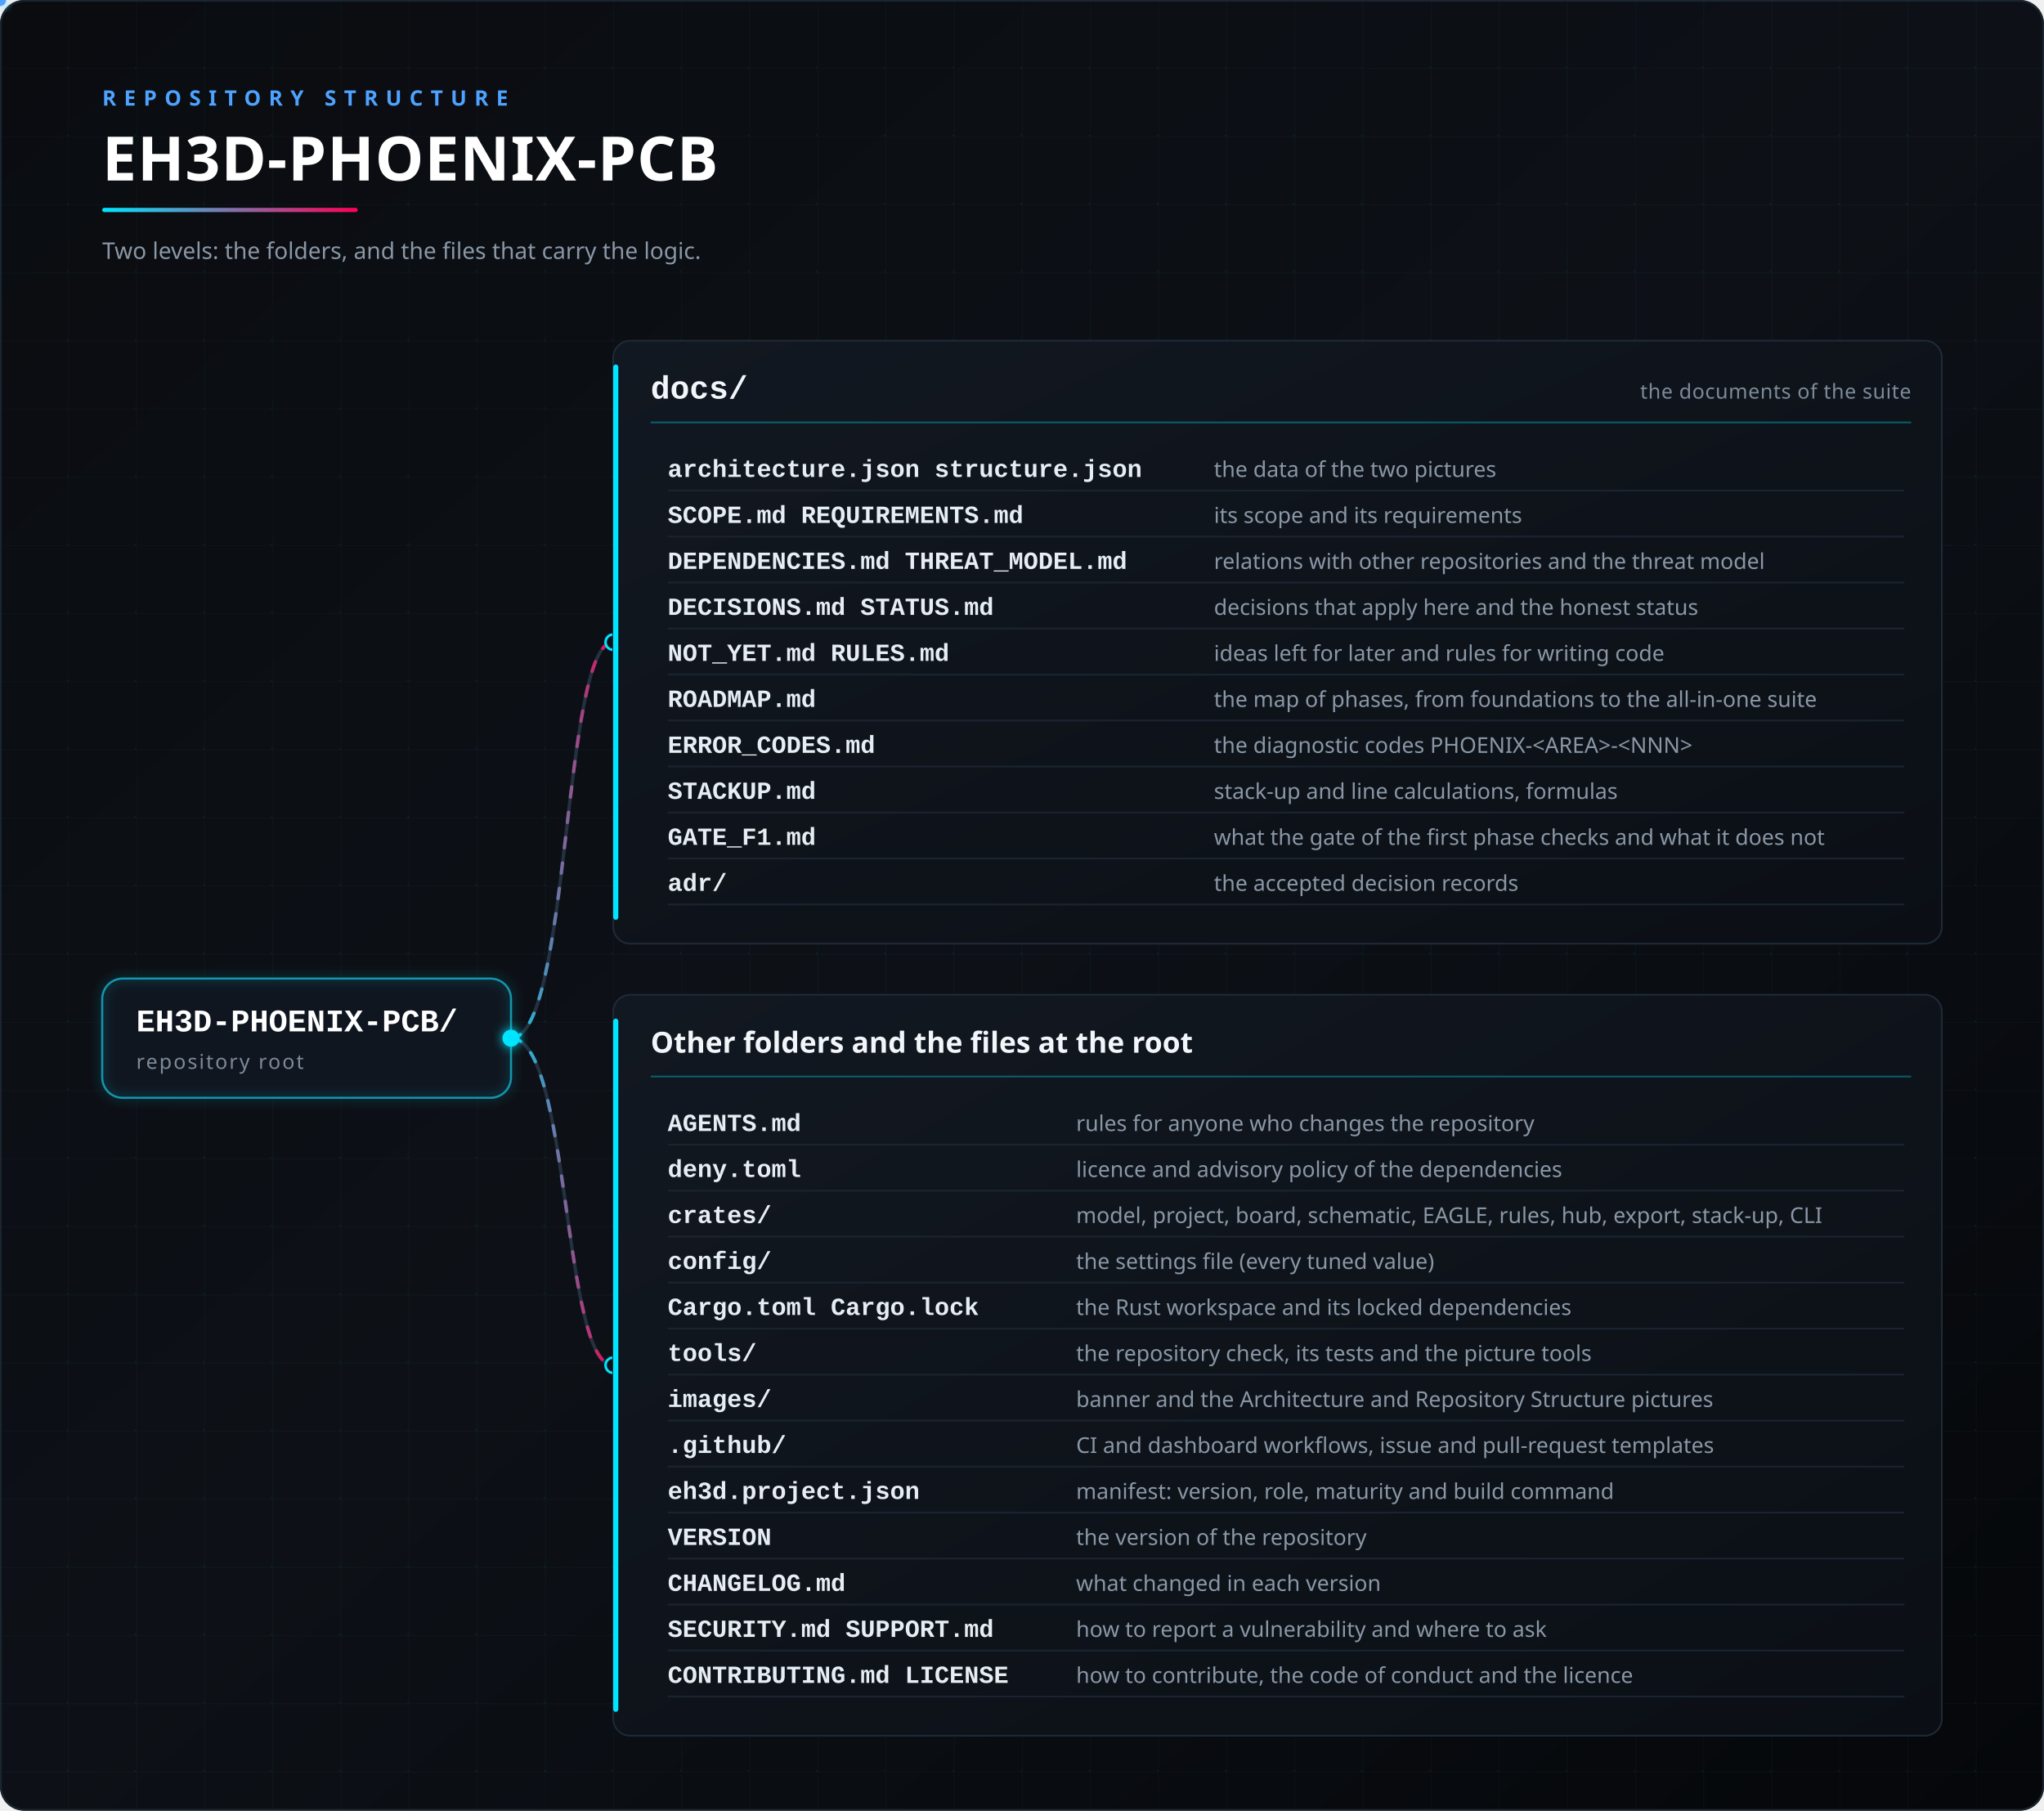
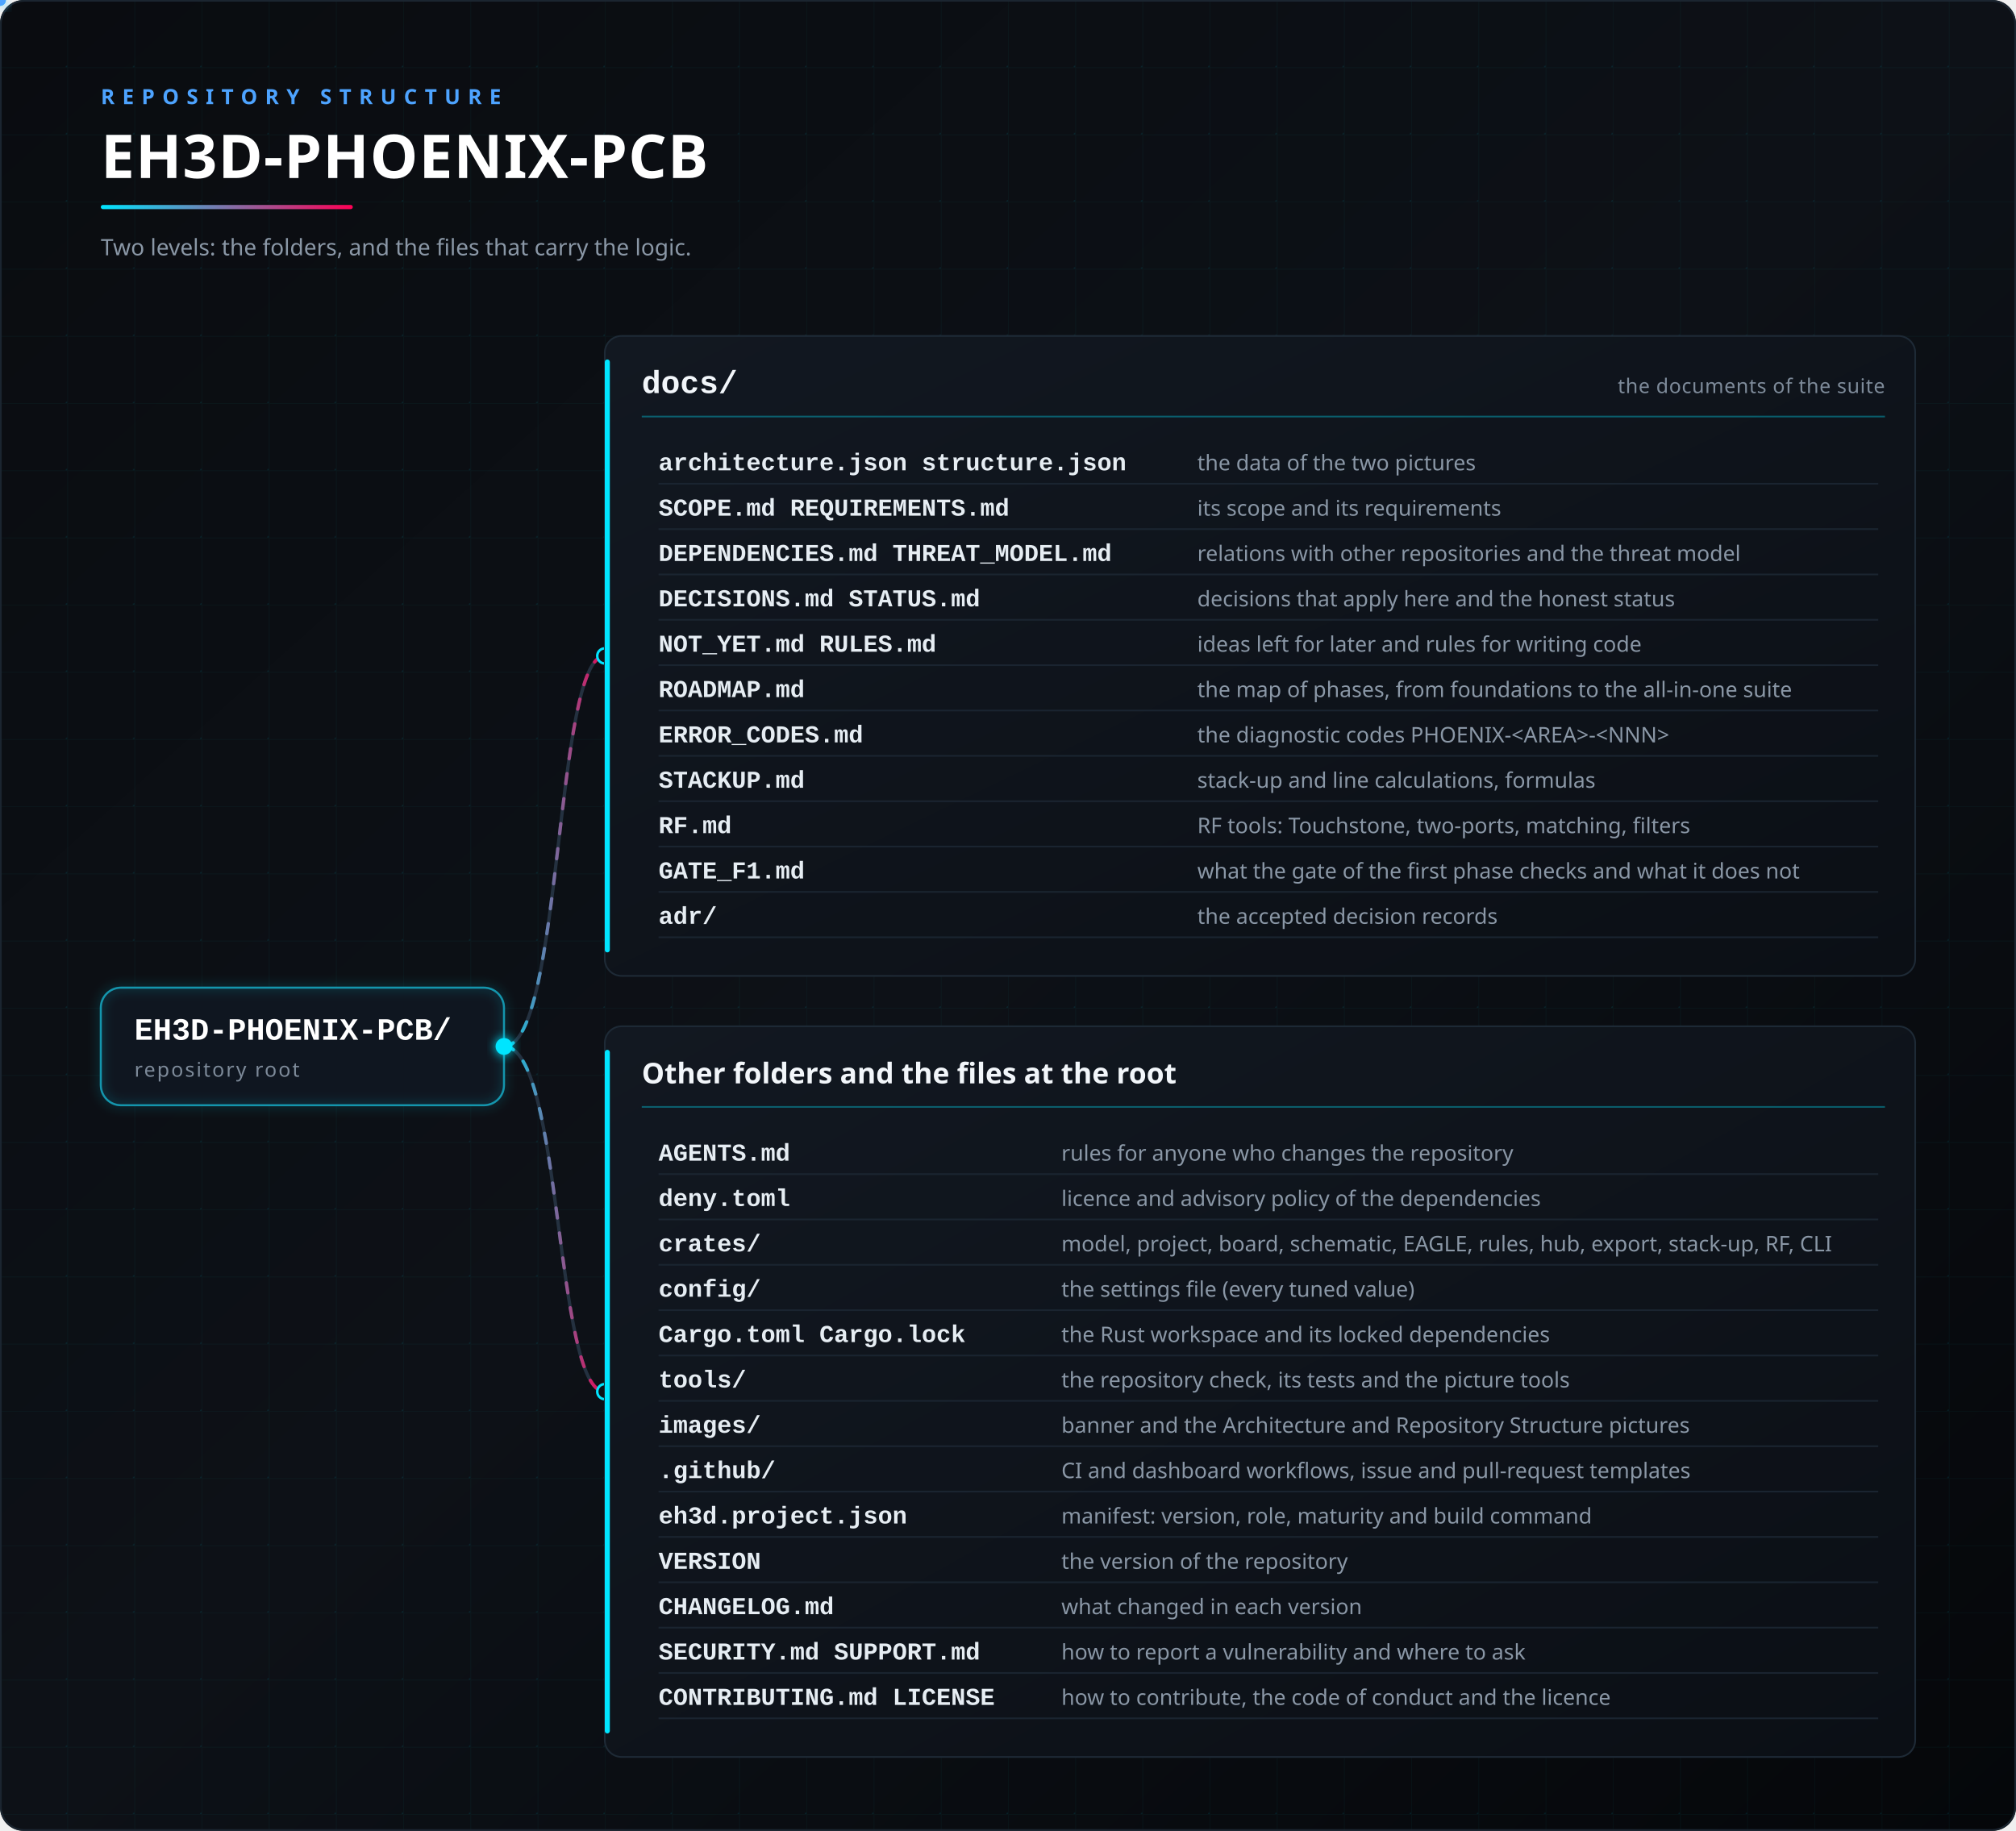
- <svg xmlns="http://www.w3.org/2000/svg" viewBox="0 0 1200 1063" width="100%" role="img" aria-labelledby="t d">
+ <svg xmlns="http://www.w3.org/2000/svg" viewBox="0 0 1200 1090" width="100%" role="img" aria-labelledby="t d">
  <defs>
    <linearGradient id="bg" x1="0" y1="0" x2="1" y2="1">
      <stop offset="0" stop-color="#0A0C10" />
      <stop offset="0.5" stop-color="#0D1117" />
      <stop offset="1" stop-color="#05070A" />
    </linearGradient>
    <linearGradient id="card" x1="0" y1="0" x2="1" y2="1">
      <stop offset="0" stop-color="#121821" />
      <stop offset="1" stop-color="#0B0F15" />
    </linearGradient>
    <linearGradient id="line" x1="0" y1="0" x2="1" y2="0">
      <stop offset="0" stop-color="#00E5FF" />
      <stop offset="1" stop-color="#FF0055" />
    </linearGradient>
    <filter id="glow" x="-50%" y="-50%" width="200%" height="200%">
      <feGaussianBlur stdDeviation="3" result="b" />
      <feMerge>
        <feMergeNode in="b" />
        <feMergeNode in="SourceGraphic" />
      </feMerge>
    </filter>
    <pattern id="grid" width="40" height="40" patternUnits="userSpaceOnUse">
      <path d="M40 0H0V40" fill="none" stroke="#00E5FF" stroke-opacity="0.035" />
      <circle cx="40" cy="40" r="1" fill="#00E5FF" fill-opacity="0.09" />
    </pattern>
  </defs>
-   <rect width="1200" height="1063" rx="14" fill="url(#bg)" />
-   <rect width="1200" height="1063" rx="14" fill="url(#grid)" />
-   <rect x="0.5" y="0.5" width="1199" height="1062" rx="14" fill="none" stroke="#1B2530" />
+   <rect width="1200" height="1090" rx="14" fill="url(#bg)" />
+   <rect width="1200" height="1090" rx="14" fill="url(#grid)" />
+   <rect x="0.5" y="0.5" width="1199" height="1089" rx="14" fill="none" stroke="#1B2530" />
  <text x="60" y="62" font-family="'Segoe UI','Noto Sans','Noto Sans CJK SC','Microsoft YaHei','Yu Gothic','Helvetica Neue',Helvetica,Arial,sans-serif" font-size="12.5" font-weight="600" fill="#4DA3FF" text-anchor="start" letter-spacing="4.5">REPOSITORY STRUCTURE</text>
  <text x="60" y="106" font-family="'Segoe UI','Noto Sans','Noto Sans CJK SC','Microsoft YaHei','Yu Gothic','Helvetica Neue',Helvetica,Arial,sans-serif" font-size="36" font-weight="700" fill="#FFFFFF" text-anchor="start" letter-spacing="0.5">EH3D-PHOENIX-PCB</text>
  <rect x="60" y="122" width="150" height="2.5" rx="1.25" fill="url(#line)">
    <animate attributeName="width" values="40;150;150" keyTimes="0;0.4;1" dur="3s" repeatCount="indefinite" />
  </rect>
  <text x="60" y="152" font-family="'Segoe UI','Noto Sans','Noto Sans CJK SC','Microsoft YaHei','Yu Gothic','Helvetica Neue',Helvetica,Arial,sans-serif" font-size="13.5" font-weight="400" fill="#8A97A6" text-anchor="start">Two levels: the folders, and the files that carry the logic.</text>
-   <path id="c0" d="M300,609.5 C335,609.5 330,377 360,377" fill="none" stroke="#243140" stroke-width="2" />
-   <path d="M300,609.5 C335,609.5 330,377 360,377" fill="none" stroke="url(#line)" stroke-width="2" stroke-linecap="round" stroke-dasharray="6 9" opacity="0.9">
+   <path id="c0" d="M300,623 C335,623 330,390.5 360,390.5" fill="none" stroke="#243140" stroke-width="2" />
+   <path d="M300,623 C335,623 330,390.5 360,390.5" fill="none" stroke="url(#line)" stroke-width="2" stroke-linecap="round" stroke-dasharray="6 9" opacity="0.9">
    <animate attributeName="stroke-dashoffset" from="0" to="-30" dur="1.6s" repeatCount="indefinite" />
  </path>
-   <circle cx="360" cy="377" r="4.5" fill="#0D1117" stroke="#00E5FF" stroke-width="1.5" />
-   <path id="c1" d="M300,609.5 C335,609.5 330,801.5 360,801.5" fill="none" stroke="#243140" stroke-width="2" />
-   <path d="M300,609.5 C335,609.5 330,801.5 360,801.5" fill="none" stroke="url(#line)" stroke-width="2" stroke-linecap="round" stroke-dasharray="6 9" opacity="0.9">
+   <circle cx="360" cy="390.5" r="4.5" fill="#0D1117" stroke="#00E5FF" stroke-width="1.5" />
+   <path id="c1" d="M300,623 C335,623 330,828.5 360,828.5" fill="none" stroke="#243140" stroke-width="2" />
+   <path d="M300,623 C335,623 330,828.5 360,828.5" fill="none" stroke="url(#line)" stroke-width="2" stroke-linecap="round" stroke-dasharray="6 9" opacity="0.9">
    <animate attributeName="stroke-dashoffset" from="0" to="-30" dur="1.6s" repeatCount="indefinite" />
  </path>
-   <circle cx="360" cy="801.5" r="4.5" fill="#0D1117" stroke="#00E5FF" stroke-width="1.5" />
+   <circle cx="360" cy="828.5" r="4.5" fill="#0D1117" stroke="#00E5FF" stroke-width="1.5" />
  <circle r="3.5" fill="#00E5FF" filter="url(#glow)">
    <animateMotion dur="3.4s" repeatCount="indefinite">
      <mpath href="#c0" />
    </animateMotion>
  </circle>
  <circle r="3.5" fill="#4DA3FF" filter="url(#glow)">
    <animateMotion dur="4.2s" repeatCount="indefinite">
      <mpath href="#c1" />
    </animateMotion>
  </circle>
-   <rect x="60" y="574.5" width="240" height="70" rx="12" fill="#0F1620" stroke="#2A3A4C" stroke-width="1.2" />
-   <rect x="60" y="574.5" width="240" height="70" rx="12" fill="none" stroke="#00E5FF" stroke-opacity="0.5" stroke-width="1.2" filter="url(#glow)">
+   <rect x="60" y="588" width="240" height="70" rx="12" fill="#0F1620" stroke="#2A3A4C" stroke-width="1.2" />
+   <rect x="60" y="588" width="240" height="70" rx="12" fill="none" stroke="#00E5FF" stroke-opacity="0.5" stroke-width="1.2" filter="url(#glow)">
    <animate attributeName="stroke-opacity" values="0.15;0.6;0.15" dur="3.6s" repeatCount="indefinite" />
  </rect>
-   <text x="80" y="605.5" font-family="'JetBrains Mono','Cascadia Code','SFMono-Regular',Consolas,'Liberation Mono',monospace" font-size="18.5" font-weight="700" fill="#FFFFFF" text-anchor="start">EH3D-PHOENIX-PCB/</text>
-   <text x="80" y="627.5" font-family="'Segoe UI','Noto Sans','Noto Sans CJK SC','Microsoft YaHei','Yu Gothic','Helvetica Neue',Helvetica,Arial,sans-serif" font-size="12" font-weight="400" fill="#7D8A99" text-anchor="start" letter-spacing="1">repository root</text>
-   <circle cx="300" cy="609.5" r="5" fill="#00E5FF" filter="url(#glow)" />
-   <rect x="360" y="200" width="780" height="354" rx="10" fill="url(#card)" stroke="#1E2A36" stroke-width="1" />
-   <rect x="360" y="214" width="3" height="326" rx="1.5" fill="#00E5FF">
+   <text x="80" y="619" font-family="'JetBrains Mono','Cascadia Code','SFMono-Regular',Consolas,'Liberation Mono',monospace" font-size="18.5" font-weight="700" fill="#FFFFFF" text-anchor="start">EH3D-PHOENIX-PCB/</text>
+   <text x="80" y="641" font-family="'Segoe UI','Noto Sans','Noto Sans CJK SC','Microsoft YaHei','Yu Gothic','Helvetica Neue',Helvetica,Arial,sans-serif" font-size="12" font-weight="400" fill="#7D8A99" text-anchor="start" letter-spacing="1">repository root</text>
+   <circle cx="300" cy="623" r="5" fill="#00E5FF" filter="url(#glow)" />
+   <rect x="360" y="200" width="780" height="381" rx="10" fill="url(#card)" stroke="#1E2A36" stroke-width="1" />
+   <rect x="360" y="214" width="3" height="353" rx="1.5" fill="#00E5FF">
    <animate attributeName="opacity" values="0.55;1;0.55" dur="4s" begin="0s" repeatCount="indefinite" />
  </rect>
  <text x="382" y="234" font-family="'JetBrains Mono','Cascadia Code','SFMono-Regular',Consolas,'Liberation Mono',monospace" font-size="19" font-weight="700" fill="#F2F6FA" text-anchor="start">docs/</text>
  <text x="1122" y="234" font-family="'Segoe UI','Noto Sans','Noto Sans CJK SC','Microsoft YaHei','Yu Gothic','Helvetica Neue',Helvetica,Arial,sans-serif" font-size="12" font-weight="400" fill="#7D8A99" text-anchor="end" letter-spacing="0.3">the documents of the suite</text>
  <line x1="382" y1="248" x2="1122" y2="248" stroke="#00E5FF" stroke-opacity="0.35" stroke-width="1" />
  <text x="392" y="280" font-family="'JetBrains Mono','Cascadia Code','SFMono-Regular',Consolas,'Liberation Mono',monospace" font-size="14.5" font-weight="600" fill="#E6EDF3" text-anchor="start">architecture.json  structure.json</text>
  <text x="712.67" y="280" font-family="'Segoe UI','Noto Sans','Noto Sans CJK SC','Microsoft YaHei','Yu Gothic','Helvetica Neue',Helvetica,Arial,sans-serif" font-size="12.8" font-weight="400" fill="#8A97A6" text-anchor="start">the data of the two pictures</text>
  <line x1="392" y1="288" x2="1118" y2="288" stroke="#1A2430" stroke-width="1" />
  <text x="392" y="307" font-family="'JetBrains Mono','Cascadia Code','SFMono-Regular',Consolas,'Liberation Mono',monospace" font-size="14.5" font-weight="600" fill="#E6EDF3" text-anchor="start">SCOPE.md  REQUIREMENTS.md</text>
  <text x="712.67" y="307" font-family="'Segoe UI','Noto Sans','Noto Sans CJK SC','Microsoft YaHei','Yu Gothic','Helvetica Neue',Helvetica,Arial,sans-serif" font-size="12.8" font-weight="400" fill="#8A97A6" text-anchor="start">its scope and its requirements</text>
  <line x1="392" y1="315" x2="1118" y2="315" stroke="#1A2430" stroke-width="1" />
  <text x="392" y="334" font-family="'JetBrains Mono','Cascadia Code','SFMono-Regular',Consolas,'Liberation Mono',monospace" font-size="14.5" font-weight="600" fill="#E6EDF3" text-anchor="start">DEPENDENCIES.md  THREAT_MODEL.md</text>
  <text x="712.67" y="334" font-family="'Segoe UI','Noto Sans','Noto Sans CJK SC','Microsoft YaHei','Yu Gothic','Helvetica Neue',Helvetica,Arial,sans-serif" font-size="12.8" font-weight="400" fill="#8A97A6" text-anchor="start">relations with other repositories and the threat model</text>
  <line x1="392" y1="342" x2="1118" y2="342" stroke="#1A2430" stroke-width="1" />
  <text x="392" y="361" font-family="'JetBrains Mono','Cascadia Code','SFMono-Regular',Consolas,'Liberation Mono',monospace" font-size="14.5" font-weight="600" fill="#E6EDF3" text-anchor="start">DECISIONS.md  STATUS.md</text>
  <text x="712.67" y="361" font-family="'Segoe UI','Noto Sans','Noto Sans CJK SC','Microsoft YaHei','Yu Gothic','Helvetica Neue',Helvetica,Arial,sans-serif" font-size="12.8" font-weight="400" fill="#8A97A6" text-anchor="start">decisions that apply here and the honest status</text>
  <line x1="392" y1="369" x2="1118" y2="369" stroke="#1A2430" stroke-width="1" />
  <text x="392" y="388" font-family="'JetBrains Mono','Cascadia Code','SFMono-Regular',Consolas,'Liberation Mono',monospace" font-size="14.5" font-weight="600" fill="#E6EDF3" text-anchor="start">NOT_YET.md  RULES.md</text>
  <text x="712.67" y="388" font-family="'Segoe UI','Noto Sans','Noto Sans CJK SC','Microsoft YaHei','Yu Gothic','Helvetica Neue',Helvetica,Arial,sans-serif" font-size="12.8" font-weight="400" fill="#8A97A6" text-anchor="start">ideas left for later and rules for writing code</text>
  <line x1="392" y1="396" x2="1118" y2="396" stroke="#1A2430" stroke-width="1" />
  <text x="392" y="415" font-family="'JetBrains Mono','Cascadia Code','SFMono-Regular',Consolas,'Liberation Mono',monospace" font-size="14.5" font-weight="600" fill="#E6EDF3" text-anchor="start">ROADMAP.md</text>
  <text x="712.67" y="415" font-family="'Segoe UI','Noto Sans','Noto Sans CJK SC','Microsoft YaHei','Yu Gothic','Helvetica Neue',Helvetica,Arial,sans-serif" font-size="12.8" font-weight="400" fill="#8A97A6" text-anchor="start">the map of phases, from foundations to the all-in-one suite</text>
  <line x1="392" y1="423" x2="1118" y2="423" stroke="#1A2430" stroke-width="1" />
  <text x="392" y="442" font-family="'JetBrains Mono','Cascadia Code','SFMono-Regular',Consolas,'Liberation Mono',monospace" font-size="14.5" font-weight="600" fill="#E6EDF3" text-anchor="start">ERROR_CODES.md</text>
  <text x="712.67" y="442" font-family="'Segoe UI','Noto Sans','Noto Sans CJK SC','Microsoft YaHei','Yu Gothic','Helvetica Neue',Helvetica,Arial,sans-serif" font-size="12.8" font-weight="400" fill="#8A97A6" text-anchor="start">the diagnostic codes PHOENIX-&lt;AREA&gt;-&lt;NNN&gt;</text>
  <line x1="392" y1="450" x2="1118" y2="450" stroke="#1A2430" stroke-width="1" />
  <text x="392" y="469" font-family="'JetBrains Mono','Cascadia Code','SFMono-Regular',Consolas,'Liberation Mono',monospace" font-size="14.5" font-weight="600" fill="#E6EDF3" text-anchor="start">STACKUP.md</text>
  <text x="712.67" y="469" font-family="'Segoe UI','Noto Sans','Noto Sans CJK SC','Microsoft YaHei','Yu Gothic','Helvetica Neue',Helvetica,Arial,sans-serif" font-size="12.8" font-weight="400" fill="#8A97A6" text-anchor="start">stack-up and line calculations, formulas</text>
  <line x1="392" y1="477" x2="1118" y2="477" stroke="#1A2430" stroke-width="1" />
-   <text x="392" y="496" font-family="'JetBrains Mono','Cascadia Code','SFMono-Regular',Consolas,'Liberation Mono',monospace" font-size="14.5" font-weight="600" fill="#E6EDF3" text-anchor="start">GATE_F1.md</text>
-   <text x="712.67" y="496" font-family="'Segoe UI','Noto Sans','Noto Sans CJK SC','Microsoft YaHei','Yu Gothic','Helvetica Neue',Helvetica,Arial,sans-serif" font-size="12.8" font-weight="400" fill="#8A97A6" text-anchor="start">what the gate of the first phase checks and what it does not</text>
+   <text x="392" y="496" font-family="'JetBrains Mono','Cascadia Code','SFMono-Regular',Consolas,'Liberation Mono',monospace" font-size="14.5" font-weight="600" fill="#E6EDF3" text-anchor="start">RF.md</text>
+   <text x="712.67" y="496" font-family="'Segoe UI','Noto Sans','Noto Sans CJK SC','Microsoft YaHei','Yu Gothic','Helvetica Neue',Helvetica,Arial,sans-serif" font-size="12.8" font-weight="400" fill="#8A97A6" text-anchor="start">RF tools: Touchstone, two-ports, matching, filters</text>
  <line x1="392" y1="504" x2="1118" y2="504" stroke="#1A2430" stroke-width="1" />
-   <text x="392" y="523" font-family="'JetBrains Mono','Cascadia Code','SFMono-Regular',Consolas,'Liberation Mono',monospace" font-size="14.5" font-weight="600" fill="#E6EDF3" text-anchor="start">adr/</text>
-   <text x="712.67" y="523" font-family="'Segoe UI','Noto Sans','Noto Sans CJK SC','Microsoft YaHei','Yu Gothic','Helvetica Neue',Helvetica,Arial,sans-serif" font-size="12.8" font-weight="400" fill="#8A97A6" text-anchor="start">the accepted decision records</text>
+   <text x="392" y="523" font-family="'JetBrains Mono','Cascadia Code','SFMono-Regular',Consolas,'Liberation Mono',monospace" font-size="14.5" font-weight="600" fill="#E6EDF3" text-anchor="start">GATE_F1.md</text>
+   <text x="712.67" y="523" font-family="'Segoe UI','Noto Sans','Noto Sans CJK SC','Microsoft YaHei','Yu Gothic','Helvetica Neue',Helvetica,Arial,sans-serif" font-size="12.8" font-weight="400" fill="#8A97A6" text-anchor="start">what the gate of the first phase checks and what it does not</text>
  <line x1="392" y1="531" x2="1118" y2="531" stroke="#1A2430" stroke-width="1" />
-   <rect x="360" y="584" width="780" height="435" rx="10" fill="url(#card)" stroke="#1E2A36" stroke-width="1" />
-   <rect x="360" y="598" width="3" height="407" rx="1.5" fill="#00E5FF">
+   <text x="392" y="550" font-family="'JetBrains Mono','Cascadia Code','SFMono-Regular',Consolas,'Liberation Mono',monospace" font-size="14.5" font-weight="600" fill="#E6EDF3" text-anchor="start">adr/</text>
+   <text x="712.67" y="550" font-family="'Segoe UI','Noto Sans','Noto Sans CJK SC','Microsoft YaHei','Yu Gothic','Helvetica Neue',Helvetica,Arial,sans-serif" font-size="12.8" font-weight="400" fill="#8A97A6" text-anchor="start">the accepted decision records</text>
+   <line x1="392" y1="558" x2="1118" y2="558" stroke="#1A2430" stroke-width="1" />
+   <rect x="360" y="611" width="780" height="435" rx="10" fill="url(#card)" stroke="#1E2A36" stroke-width="1" />
+   <rect x="360" y="625" width="3" height="407" rx="1.5" fill="#00E5FF">
    <animate attributeName="opacity" values="0.55;1;0.55" dur="4s" begin="0.6s" repeatCount="indefinite" />
  </rect>
-   <text x="382" y="618" font-family="'Segoe UI','Noto Sans','Noto Sans CJK SC','Microsoft YaHei','Yu Gothic','Helvetica Neue',Helvetica,Arial,sans-serif" font-size="17" font-weight="700" fill="#F2F6FA" text-anchor="start">Other folders and the files at the root</text>
-   <line x1="382" y1="632" x2="1122" y2="632" stroke="#00E5FF" stroke-opacity="0.35" stroke-width="1" />
-   <text x="392" y="664" font-family="'JetBrains Mono','Cascadia Code','SFMono-Regular',Consolas,'Liberation Mono',monospace" font-size="14.5" font-weight="600" fill="#E6EDF3" text-anchor="start">AGENTS.md</text>
-   <text x="631.76" y="664" font-family="'Segoe UI','Noto Sans','Noto Sans CJK SC','Microsoft YaHei','Yu Gothic','Helvetica Neue',Helvetica,Arial,sans-serif" font-size="12.8" font-weight="400" fill="#8A97A6" text-anchor="start">rules for anyone who changes the repository</text>
-   <line x1="392" y1="672" x2="1118" y2="672" stroke="#1A2430" stroke-width="1" />
-   <text x="392" y="691" font-family="'JetBrains Mono','Cascadia Code','SFMono-Regular',Consolas,'Liberation Mono',monospace" font-size="14.5" font-weight="600" fill="#E6EDF3" text-anchor="start">deny.toml</text>
-   <text x="631.76" y="691" font-family="'Segoe UI','Noto Sans','Noto Sans CJK SC','Microsoft YaHei','Yu Gothic','Helvetica Neue',Helvetica,Arial,sans-serif" font-size="12.8" font-weight="400" fill="#8A97A6" text-anchor="start">licence and advisory policy of the dependencies</text>
+   <text x="382" y="645" font-family="'Segoe UI','Noto Sans','Noto Sans CJK SC','Microsoft YaHei','Yu Gothic','Helvetica Neue',Helvetica,Arial,sans-serif" font-size="17" font-weight="700" fill="#F2F6FA" text-anchor="start">Other folders and the files at the root</text>
+   <line x1="382" y1="659" x2="1122" y2="659" stroke="#00E5FF" stroke-opacity="0.35" stroke-width="1" />
+   <text x="392" y="691" font-family="'JetBrains Mono','Cascadia Code','SFMono-Regular',Consolas,'Liberation Mono',monospace" font-size="14.5" font-weight="600" fill="#E6EDF3" text-anchor="start">AGENTS.md</text>
+   <text x="631.76" y="691" font-family="'Segoe UI','Noto Sans','Noto Sans CJK SC','Microsoft YaHei','Yu Gothic','Helvetica Neue',Helvetica,Arial,sans-serif" font-size="12.8" font-weight="400" fill="#8A97A6" text-anchor="start">rules for anyone who changes the repository</text>
  <line x1="392" y1="699" x2="1118" y2="699" stroke="#1A2430" stroke-width="1" />
-   <text x="392" y="718" font-family="'JetBrains Mono','Cascadia Code','SFMono-Regular',Consolas,'Liberation Mono',monospace" font-size="14.5" font-weight="600" fill="#E6EDF3" text-anchor="start">crates/</text>
-   <text x="631.76" y="718" font-family="'Segoe UI','Noto Sans','Noto Sans CJK SC','Microsoft YaHei','Yu Gothic','Helvetica Neue',Helvetica,Arial,sans-serif" font-size="12.8" font-weight="400" fill="#8A97A6" text-anchor="start">model, project, board, schematic, EAGLE, rules, hub, export, stack-up, CLI</text>
+   <text x="392" y="718" font-family="'JetBrains Mono','Cascadia Code','SFMono-Regular',Consolas,'Liberation Mono',monospace" font-size="14.5" font-weight="600" fill="#E6EDF3" text-anchor="start">deny.toml</text>
+   <text x="631.76" y="718" font-family="'Segoe UI','Noto Sans','Noto Sans CJK SC','Microsoft YaHei','Yu Gothic','Helvetica Neue',Helvetica,Arial,sans-serif" font-size="12.8" font-weight="400" fill="#8A97A6" text-anchor="start">licence and advisory policy of the dependencies</text>
  <line x1="392" y1="726" x2="1118" y2="726" stroke="#1A2430" stroke-width="1" />
-   <text x="392" y="745" font-family="'JetBrains Mono','Cascadia Code','SFMono-Regular',Consolas,'Liberation Mono',monospace" font-size="14.5" font-weight="600" fill="#E6EDF3" text-anchor="start">config/</text>
-   <text x="631.76" y="745" font-family="'Segoe UI','Noto Sans','Noto Sans CJK SC','Microsoft YaHei','Yu Gothic','Helvetica Neue',Helvetica,Arial,sans-serif" font-size="12.8" font-weight="400" fill="#8A97A6" text-anchor="start">the settings file (every tuned value)</text>
+   <text x="392" y="745" font-family="'JetBrains Mono','Cascadia Code','SFMono-Regular',Consolas,'Liberation Mono',monospace" font-size="14.5" font-weight="600" fill="#E6EDF3" text-anchor="start">crates/</text>
+   <text x="631.76" y="745" font-family="'Segoe UI','Noto Sans','Noto Sans CJK SC','Microsoft YaHei','Yu Gothic','Helvetica Neue',Helvetica,Arial,sans-serif" font-size="12.8" font-weight="400" fill="#8A97A6" text-anchor="start">model, project, board, schematic, EAGLE, rules, hub, export, stack-up, RF, CLI</text>
  <line x1="392" y1="753" x2="1118" y2="753" stroke="#1A2430" stroke-width="1" />
-   <text x="392" y="772" font-family="'JetBrains Mono','Cascadia Code','SFMono-Regular',Consolas,'Liberation Mono',monospace" font-size="14.5" font-weight="600" fill="#E6EDF3" text-anchor="start">Cargo.toml  Cargo.lock</text>
-   <text x="631.76" y="772" font-family="'Segoe UI','Noto Sans','Noto Sans CJK SC','Microsoft YaHei','Yu Gothic','Helvetica Neue',Helvetica,Arial,sans-serif" font-size="12.8" font-weight="400" fill="#8A97A6" text-anchor="start">the Rust workspace and its locked dependencies</text>
+   <text x="392" y="772" font-family="'JetBrains Mono','Cascadia Code','SFMono-Regular',Consolas,'Liberation Mono',monospace" font-size="14.5" font-weight="600" fill="#E6EDF3" text-anchor="start">config/</text>
+   <text x="631.76" y="772" font-family="'Segoe UI','Noto Sans','Noto Sans CJK SC','Microsoft YaHei','Yu Gothic','Helvetica Neue',Helvetica,Arial,sans-serif" font-size="12.8" font-weight="400" fill="#8A97A6" text-anchor="start">the settings file (every tuned value)</text>
  <line x1="392" y1="780" x2="1118" y2="780" stroke="#1A2430" stroke-width="1" />
-   <text x="392" y="799" font-family="'JetBrains Mono','Cascadia Code','SFMono-Regular',Consolas,'Liberation Mono',monospace" font-size="14.5" font-weight="600" fill="#E6EDF3" text-anchor="start">tools/</text>
-   <text x="631.76" y="799" font-family="'Segoe UI','Noto Sans','Noto Sans CJK SC','Microsoft YaHei','Yu Gothic','Helvetica Neue',Helvetica,Arial,sans-serif" font-size="12.8" font-weight="400" fill="#8A97A6" text-anchor="start">the repository check, its tests and the picture tools</text>
+   <text x="392" y="799" font-family="'JetBrains Mono','Cascadia Code','SFMono-Regular',Consolas,'Liberation Mono',monospace" font-size="14.5" font-weight="600" fill="#E6EDF3" text-anchor="start">Cargo.toml  Cargo.lock</text>
+   <text x="631.76" y="799" font-family="'Segoe UI','Noto Sans','Noto Sans CJK SC','Microsoft YaHei','Yu Gothic','Helvetica Neue',Helvetica,Arial,sans-serif" font-size="12.8" font-weight="400" fill="#8A97A6" text-anchor="start">the Rust workspace and its locked dependencies</text>
  <line x1="392" y1="807" x2="1118" y2="807" stroke="#1A2430" stroke-width="1" />
-   <text x="392" y="826" font-family="'JetBrains Mono','Cascadia Code','SFMono-Regular',Consolas,'Liberation Mono',monospace" font-size="14.5" font-weight="600" fill="#E6EDF3" text-anchor="start">images/</text>
-   <text x="631.76" y="826" font-family="'Segoe UI','Noto Sans','Noto Sans CJK SC','Microsoft YaHei','Yu Gothic','Helvetica Neue',Helvetica,Arial,sans-serif" font-size="12.8" font-weight="400" fill="#8A97A6" text-anchor="start">banner and the Architecture and Repository Structure pictures</text>
+   <text x="392" y="826" font-family="'JetBrains Mono','Cascadia Code','SFMono-Regular',Consolas,'Liberation Mono',monospace" font-size="14.5" font-weight="600" fill="#E6EDF3" text-anchor="start">tools/</text>
+   <text x="631.76" y="826" font-family="'Segoe UI','Noto Sans','Noto Sans CJK SC','Microsoft YaHei','Yu Gothic','Helvetica Neue',Helvetica,Arial,sans-serif" font-size="12.8" font-weight="400" fill="#8A97A6" text-anchor="start">the repository check, its tests and the picture tools</text>
  <line x1="392" y1="834" x2="1118" y2="834" stroke="#1A2430" stroke-width="1" />
-   <text x="392" y="853" font-family="'JetBrains Mono','Cascadia Code','SFMono-Regular',Consolas,'Liberation Mono',monospace" font-size="14.5" font-weight="600" fill="#E6EDF3" text-anchor="start">.github/</text>
-   <text x="631.76" y="853" font-family="'Segoe UI','Noto Sans','Noto Sans CJK SC','Microsoft YaHei','Yu Gothic','Helvetica Neue',Helvetica,Arial,sans-serif" font-size="12.8" font-weight="400" fill="#8A97A6" text-anchor="start">CI and dashboard workflows, issue and pull-request templates</text>
+   <text x="392" y="853" font-family="'JetBrains Mono','Cascadia Code','SFMono-Regular',Consolas,'Liberation Mono',monospace" font-size="14.5" font-weight="600" fill="#E6EDF3" text-anchor="start">images/</text>
+   <text x="631.76" y="853" font-family="'Segoe UI','Noto Sans','Noto Sans CJK SC','Microsoft YaHei','Yu Gothic','Helvetica Neue',Helvetica,Arial,sans-serif" font-size="12.8" font-weight="400" fill="#8A97A6" text-anchor="start">banner and the Architecture and Repository Structure pictures</text>
  <line x1="392" y1="861" x2="1118" y2="861" stroke="#1A2430" stroke-width="1" />
-   <text x="392" y="880" font-family="'JetBrains Mono','Cascadia Code','SFMono-Regular',Consolas,'Liberation Mono',monospace" font-size="14.5" font-weight="600" fill="#E6EDF3" text-anchor="start">eh3d.project.json</text>
-   <text x="631.76" y="880" font-family="'Segoe UI','Noto Sans','Noto Sans CJK SC','Microsoft YaHei','Yu Gothic','Helvetica Neue',Helvetica,Arial,sans-serif" font-size="12.8" font-weight="400" fill="#8A97A6" text-anchor="start">manifest: version, role, maturity and build command</text>
+   <text x="392" y="880" font-family="'JetBrains Mono','Cascadia Code','SFMono-Regular',Consolas,'Liberation Mono',monospace" font-size="14.5" font-weight="600" fill="#E6EDF3" text-anchor="start">.github/</text>
+   <text x="631.76" y="880" font-family="'Segoe UI','Noto Sans','Noto Sans CJK SC','Microsoft YaHei','Yu Gothic','Helvetica Neue',Helvetica,Arial,sans-serif" font-size="12.8" font-weight="400" fill="#8A97A6" text-anchor="start">CI and dashboard workflows, issue and pull-request templates</text>
  <line x1="392" y1="888" x2="1118" y2="888" stroke="#1A2430" stroke-width="1" />
-   <text x="392" y="907" font-family="'JetBrains Mono','Cascadia Code','SFMono-Regular',Consolas,'Liberation Mono',monospace" font-size="14.5" font-weight="600" fill="#E6EDF3" text-anchor="start">VERSION</text>
-   <text x="631.76" y="907" font-family="'Segoe UI','Noto Sans','Noto Sans CJK SC','Microsoft YaHei','Yu Gothic','Helvetica Neue',Helvetica,Arial,sans-serif" font-size="12.8" font-weight="400" fill="#8A97A6" text-anchor="start">the version of the repository</text>
+   <text x="392" y="907" font-family="'JetBrains Mono','Cascadia Code','SFMono-Regular',Consolas,'Liberation Mono',monospace" font-size="14.5" font-weight="600" fill="#E6EDF3" text-anchor="start">eh3d.project.json</text>
+   <text x="631.76" y="907" font-family="'Segoe UI','Noto Sans','Noto Sans CJK SC','Microsoft YaHei','Yu Gothic','Helvetica Neue',Helvetica,Arial,sans-serif" font-size="12.8" font-weight="400" fill="#8A97A6" text-anchor="start">manifest: version, role, maturity and build command</text>
  <line x1="392" y1="915" x2="1118" y2="915" stroke="#1A2430" stroke-width="1" />
-   <text x="392" y="934" font-family="'JetBrains Mono','Cascadia Code','SFMono-Regular',Consolas,'Liberation Mono',monospace" font-size="14.5" font-weight="600" fill="#E6EDF3" text-anchor="start">CHANGELOG.md</text>
-   <text x="631.76" y="934" font-family="'Segoe UI','Noto Sans','Noto Sans CJK SC','Microsoft YaHei','Yu Gothic','Helvetica Neue',Helvetica,Arial,sans-serif" font-size="12.8" font-weight="400" fill="#8A97A6" text-anchor="start">what changed in each version</text>
+   <text x="392" y="934" font-family="'JetBrains Mono','Cascadia Code','SFMono-Regular',Consolas,'Liberation Mono',monospace" font-size="14.5" font-weight="600" fill="#E6EDF3" text-anchor="start">VERSION</text>
+   <text x="631.76" y="934" font-family="'Segoe UI','Noto Sans','Noto Sans CJK SC','Microsoft YaHei','Yu Gothic','Helvetica Neue',Helvetica,Arial,sans-serif" font-size="12.8" font-weight="400" fill="#8A97A6" text-anchor="start">the version of the repository</text>
  <line x1="392" y1="942" x2="1118" y2="942" stroke="#1A2430" stroke-width="1" />
-   <text x="392" y="961" font-family="'JetBrains Mono','Cascadia Code','SFMono-Regular',Consolas,'Liberation Mono',monospace" font-size="14.5" font-weight="600" fill="#E6EDF3" text-anchor="start">SECURITY.md  SUPPORT.md</text>
-   <text x="631.76" y="961" font-family="'Segoe UI','Noto Sans','Noto Sans CJK SC','Microsoft YaHei','Yu Gothic','Helvetica Neue',Helvetica,Arial,sans-serif" font-size="12.8" font-weight="400" fill="#8A97A6" text-anchor="start">how to report a vulnerability and where to ask</text>
+   <text x="392" y="961" font-family="'JetBrains Mono','Cascadia Code','SFMono-Regular',Consolas,'Liberation Mono',monospace" font-size="14.5" font-weight="600" fill="#E6EDF3" text-anchor="start">CHANGELOG.md</text>
+   <text x="631.76" y="961" font-family="'Segoe UI','Noto Sans','Noto Sans CJK SC','Microsoft YaHei','Yu Gothic','Helvetica Neue',Helvetica,Arial,sans-serif" font-size="12.8" font-weight="400" fill="#8A97A6" text-anchor="start">what changed in each version</text>
  <line x1="392" y1="969" x2="1118" y2="969" stroke="#1A2430" stroke-width="1" />
-   <text x="392" y="988" font-family="'JetBrains Mono','Cascadia Code','SFMono-Regular',Consolas,'Liberation Mono',monospace" font-size="14.5" font-weight="600" fill="#E6EDF3" text-anchor="start">CONTRIBUTING.md  LICENSE</text>
-   <text x="631.76" y="988" font-family="'Segoe UI','Noto Sans','Noto Sans CJK SC','Microsoft YaHei','Yu Gothic','Helvetica Neue',Helvetica,Arial,sans-serif" font-size="12.8" font-weight="400" fill="#8A97A6" text-anchor="start">how to contribute, the code of conduct and the licence</text>
+   <text x="392" y="988" font-family="'JetBrains Mono','Cascadia Code','SFMono-Regular',Consolas,'Liberation Mono',monospace" font-size="14.5" font-weight="600" fill="#E6EDF3" text-anchor="start">SECURITY.md  SUPPORT.md</text>
+   <text x="631.76" y="988" font-family="'Segoe UI','Noto Sans','Noto Sans CJK SC','Microsoft YaHei','Yu Gothic','Helvetica Neue',Helvetica,Arial,sans-serif" font-size="12.8" font-weight="400" fill="#8A97A6" text-anchor="start">how to report a vulnerability and where to ask</text>
  <line x1="392" y1="996" x2="1118" y2="996" stroke="#1A2430" stroke-width="1" />
+   <text x="392" y="1015" font-family="'JetBrains Mono','Cascadia Code','SFMono-Regular',Consolas,'Liberation Mono',monospace" font-size="14.5" font-weight="600" fill="#E6EDF3" text-anchor="start">CONTRIBUTING.md  LICENSE</text>
+   <text x="631.76" y="1015" font-family="'Segoe UI','Noto Sans','Noto Sans CJK SC','Microsoft YaHei','Yu Gothic','Helvetica Neue',Helvetica,Arial,sans-serif" font-size="12.8" font-weight="400" fill="#8A97A6" text-anchor="start">how to contribute, the code of conduct and the licence</text>
+   <line x1="392" y1="1023" x2="1118" y2="1023" stroke="#1A2430" stroke-width="1" />
</svg>
